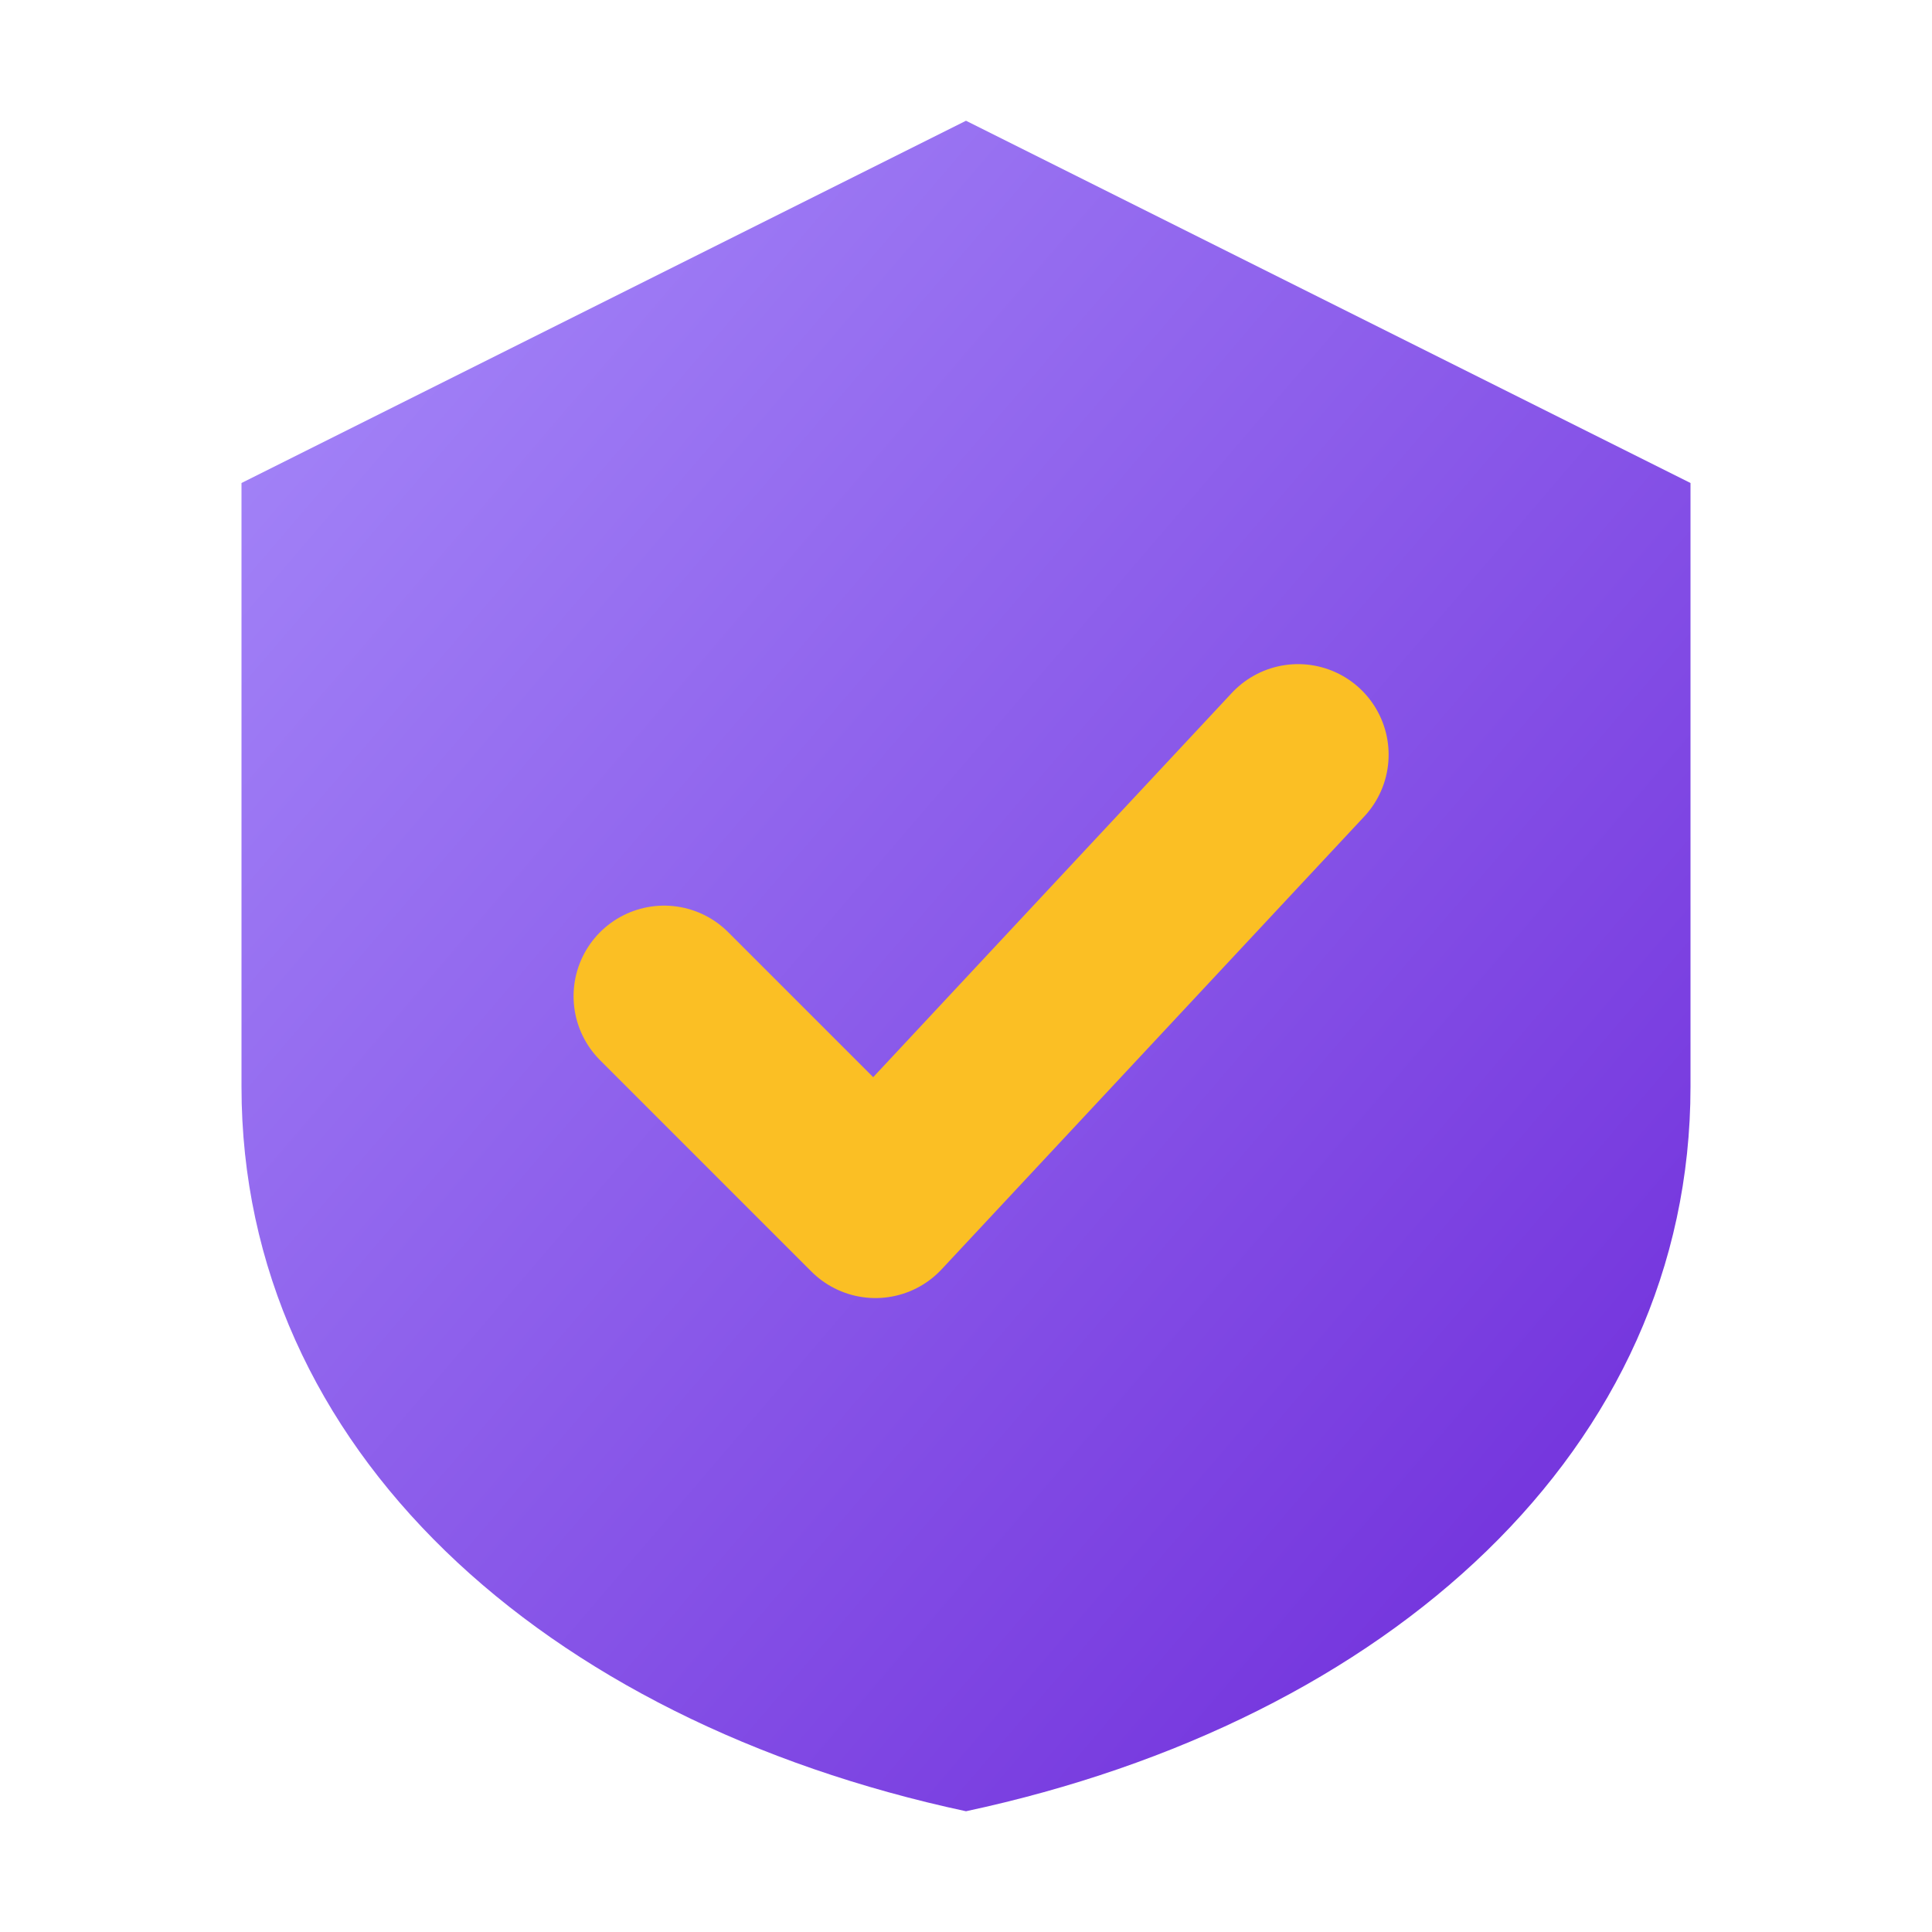
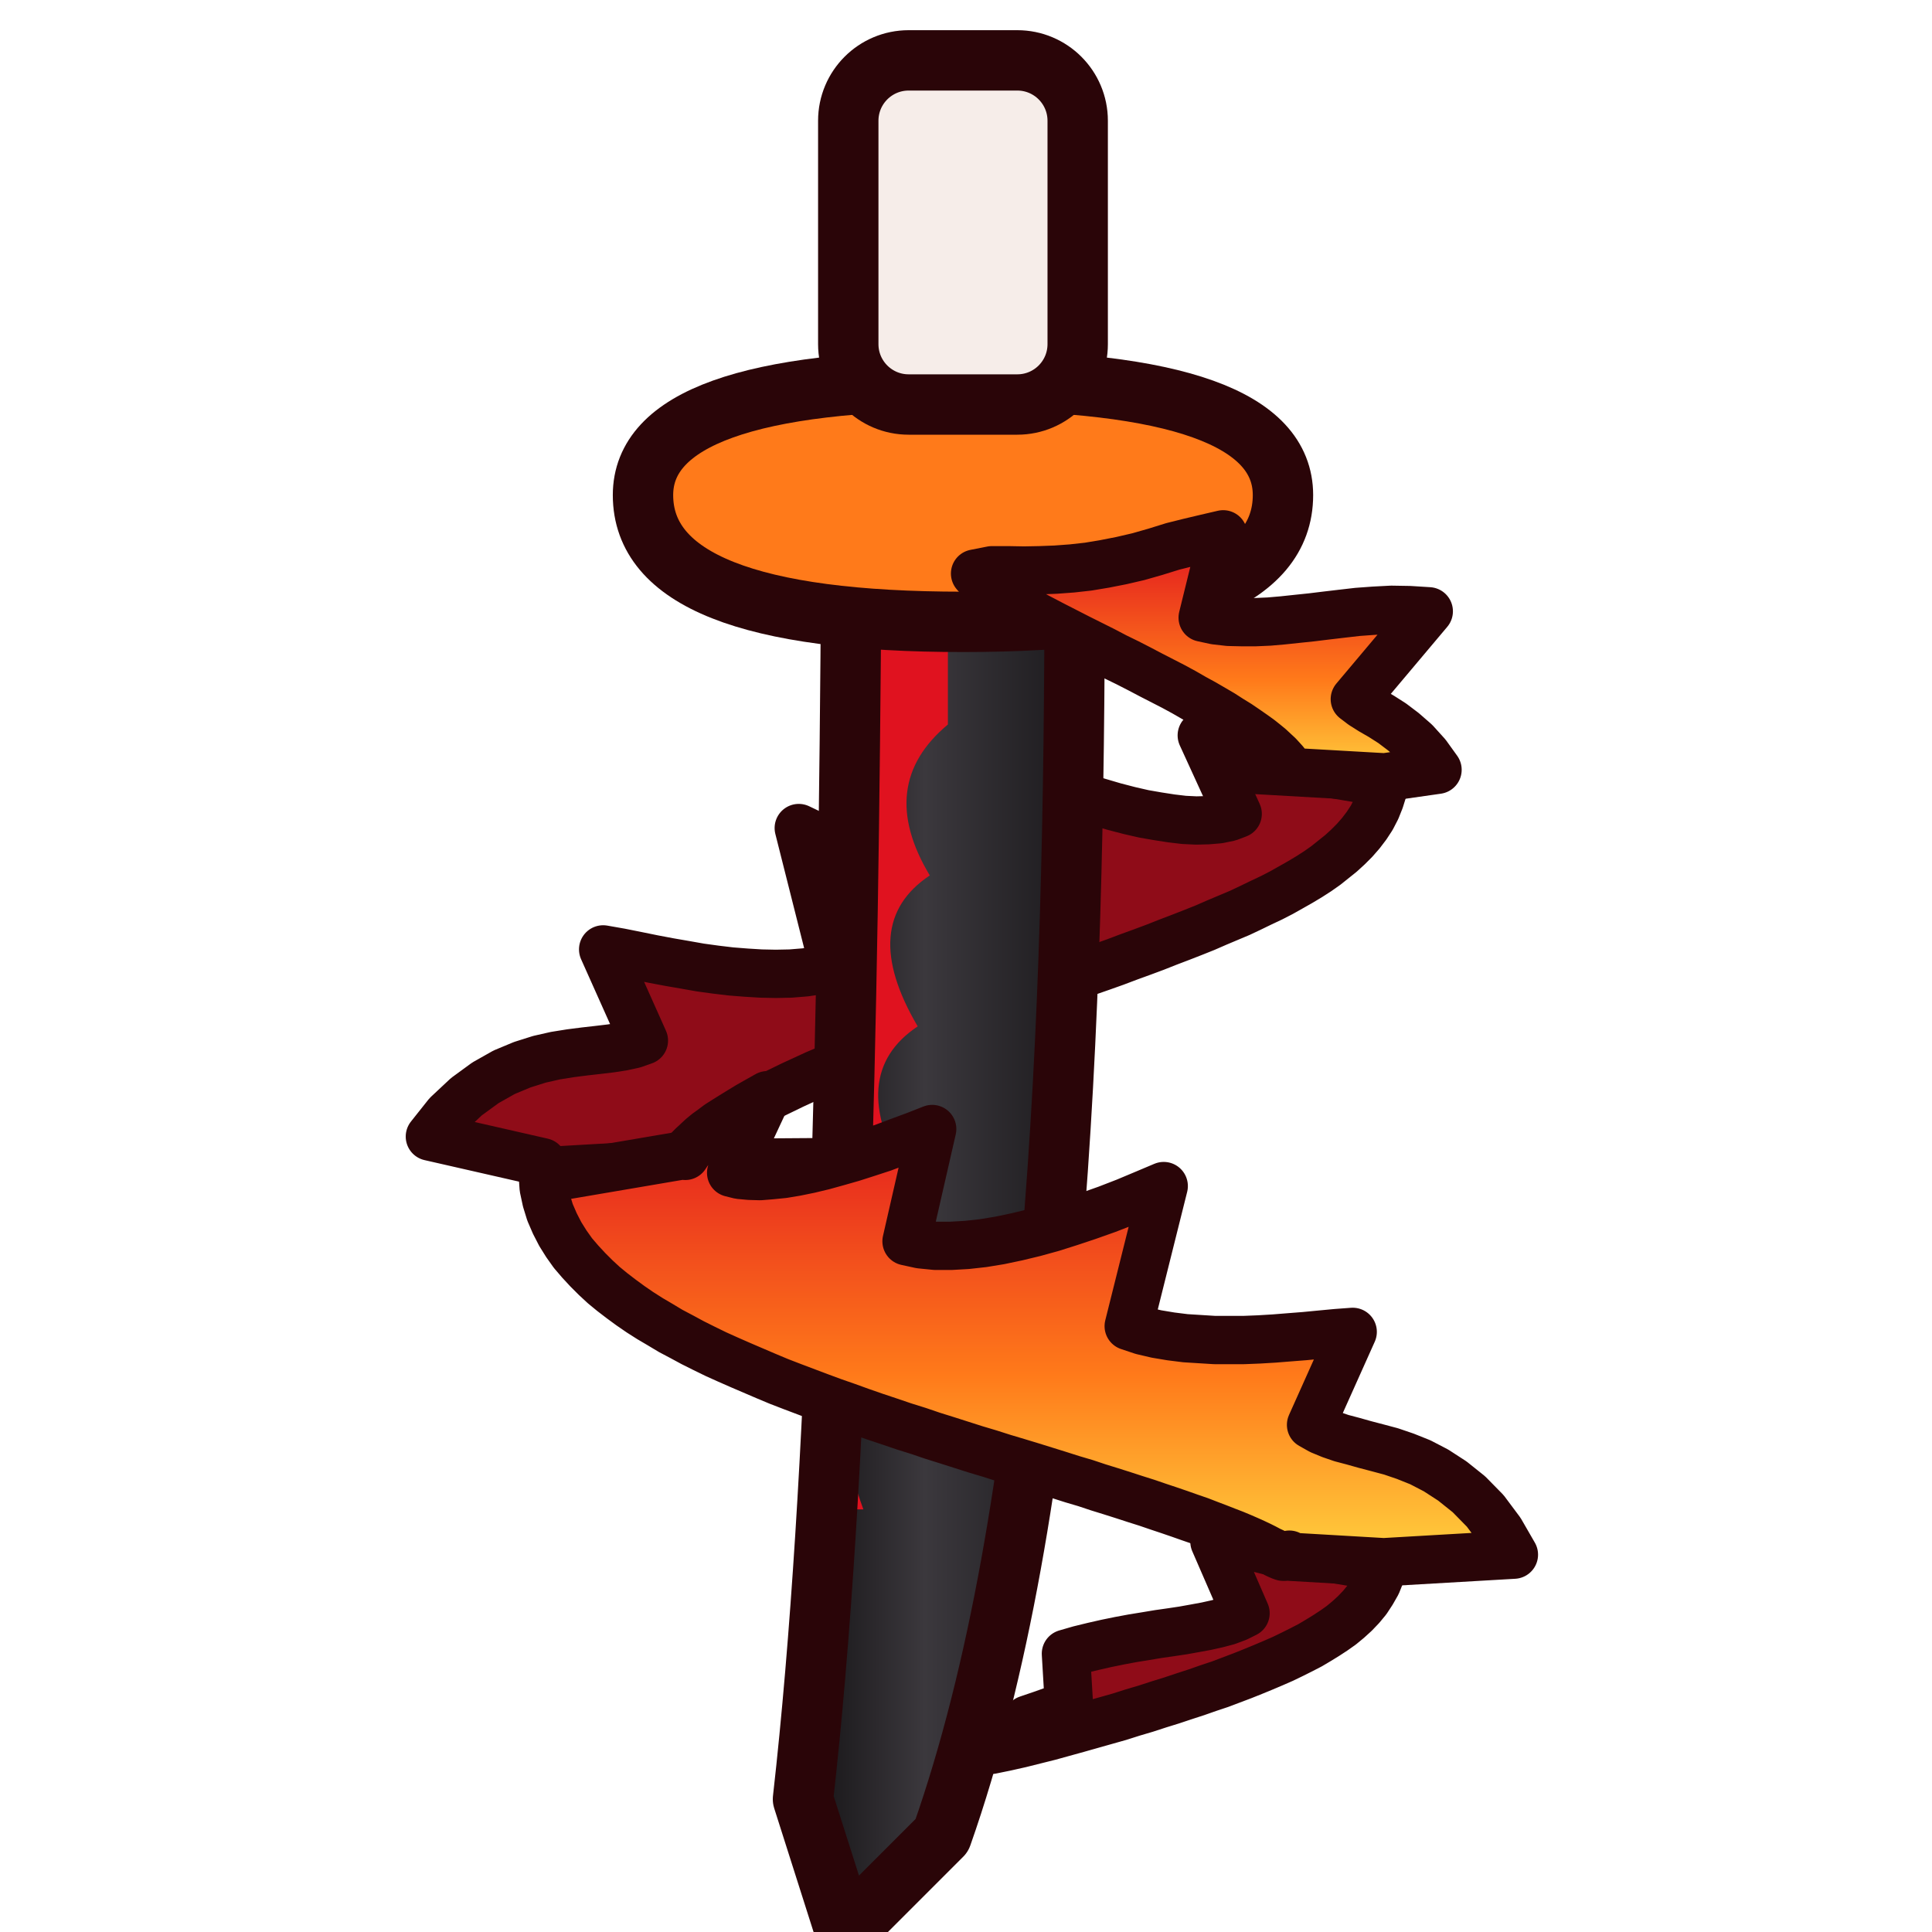
<svg xmlns="http://www.w3.org/2000/svg" viewBox="0 0 64 64">
  <defs>
-     <linearGradient id="g" x1="0" y1="0" x2="1" y2="1">
-       <stop offset="0" stop-color="#a78bfa" />
-       <stop offset="1" stop-color="#6d28d9" />
+     <linearGradient id="steel" x1="0" x2="1">
+       <stop offset="0" stop-color="#1c1a1d" />
+       <stop offset=".55" stop-color="#3b383d" />
+       <stop offset="1" stop-color="#141214" />
+     </linearGradient>
+     <linearGradient id="spiralFire" x1="0" y1="1" x2="0" y2="0">
+       <stop offset="0" stop-color="#ffd23f" />
+       <stop offset=".4" stop-color="#ff7a1a" />
+       <stop offset="1" stop-color="#e0121f" />
    </linearGradient>
  </defs>
-   <path d="M32 4 56 16v20c0 12-10 21-24 24C18 57 8 48 8 36V16Z" fill="url(#g)" />
-   <path d="m22 33 7 7 14-15" fill="none" stroke="#fbbf24" stroke-width="6" stroke-linecap="round" stroke-linejoin="round" />
+   <path d="M42.73 25.40 L42.68 25.47 L42.61 25.44 L42.52 25.41 L42.40 25.37 L42.26 25.32 L42.11 25.27 L41.93 25.20 L41.73 25.13 L41.51 25.05 L41.28 24.96 L41.02 24.85 L40.75 24.75 L40.45 24.63 L40.14 24.50 L39.81 24.36 L41.00 26.96 L40.71 27.07 L40.37 27.14 L40.01 27.17 L39.63 27.18 L39.22 27.16 L38.80 27.11 L38.35 27.04 L37.89 26.96 L37.41 26.85 L36.91 26.72 L36.40 26.57 L35.88 26.41 L35.34 26.23 L34.79 26.03 L34.23 25.81 L35.08 29.53 L34.61 29.63 L34.11 29.68 L33.59 29.67 L33.06 29.63 L32.51 29.56 L31.95 29.46 L31.38 29.32 L30.79 29.17 L30.20 28.98 L29.60 28.78 L28.99 28.55 L28.37 28.30 L27.74 28.03 L27.11 27.74 L26.46 27.43 L27.62 32.03 L27.15 32.14 L26.68 32.21 L26.19 32.25 L25.70 32.26 L25.21 32.25 L24.72 32.22 L24.21 32.18 L23.71 32.12 L23.20 32.05 L22.69 31.96 L22.17 31.87 L21.64 31.77 L21.10 31.66 L20.55 31.55 L19.98 31.45 L21.33 34.47 L20.99 34.59 L20.62 34.67 L20.23 34.73 L19.81 34.78 L19.37 34.83 L18.90 34.89 L18.40 34.97 L17.87 35.09 L17.30 35.27 L16.70 35.52 L16.08 35.87 L15.45 36.33 L14.82 36.92 L14.24 37.65 L17.97 38.50 L17.96 38.80 L22.66 38.53 L26.89 38.50 L22.59 38.60 L22.54 38.68 L22.50 38.73 L22.45 38.76 L22.42 38.76 L22.40 38.72 L22.41 38.67 L22.44 38.59 L22.49 38.49 L22.57 38.37 L22.67 38.25 L22.79 38.11 L22.94 37.96 L23.12 37.81 L23.31 37.65 L23.53 37.49 L23.76 37.33 L24.02 37.16 L24.29 36.99 L24.58 36.82 L24.89 36.64 L25.21 36.47 L25.54 36.29 L25.89 36.12 L26.26 35.94 L26.63 35.77 L27.02 35.59 L27.42 35.42 L27.83 35.24 L28.25 35.07 L28.67 34.89 L29.11 34.72 L29.55 34.55 L30.00 34.37 L30.45 34.20 L30.91 34.03 L31.37 33.86 L31.83 33.69 L32.30 33.52 L32.77 33.35 L33.24 33.19 L33.71 33.02 L34.18 32.85 L34.64 32.69 L35.11 32.52 L35.57 32.36 L36.03 32.19 L36.49 32.03 L36.94 31.87 L37.39 31.70 L37.83 31.54 L38.26 31.38 L38.69 31.21 L39.11 31.05 L39.52 30.89 L39.92 30.73 L40.31 30.56 L40.69 30.40 L41.07 30.24 L41.43 30.07 L41.78 29.90 L42.12 29.74 L42.45 29.57 L42.77 29.39 L43.07 29.22 L43.37 29.04 L43.65 28.86 L43.92 28.67 L44.17 28.47 L44.42 28.27 L44.65 28.06 L44.87 27.84 L45.08 27.60 L45.27 27.35 L45.44 27.09 L45.59 26.80 L45.71 26.50 L45.81 26.18 L45.85 25.93Z" fill="#8f0c18" stroke="#2a0508" stroke-width="1.6" stroke-linejoin="round" />
+   <path d="M42.77 51.40 L42.76 51.48 L42.72 51.48 L42.66 51.47 L42.56 51.46 L42.45 51.44 L42.30 51.42 L42.14 51.39 L41.95 51.35 L41.75 51.30 L41.52 51.25 L41.27 51.18 L41.01 51.12 L40.76 51.10 L40.50 51.08 L40.23 51.07 L41.26 53.44 L40.98 53.58 L40.66 53.70 L40.32 53.79 L39.96 53.87 L39.58 53.94 L39.19 54.01 L38.79 54.07 L38.37 54.13 L37.95 54.20 L37.52 54.27 L37.09 54.35 L36.65 54.44 L36.21 54.54 L35.76 54.65 L35.31 54.78 L35.41 56.46 L34.96 56.64 L34.51 56.80 L34.04 56.96 L33.62 57.26 L33.17 57.48 L32.72 57.70 L32.30 58.00 L32.30 58.00 L32.82 57.97 L33.31 57.87 L33.80 57.76 L34.28 57.64 L34.76 57.52 L35.23 57.39 L35.70 57.26 L36.16 57.13 L36.62 57.00 L37.08 56.87 L37.52 56.73 L37.96 56.60 L38.39 56.46 L38.81 56.33 L39.23 56.19 L39.63 56.06 L40.03 55.92 L40.42 55.79 L40.79 55.65 L41.16 55.51 L41.51 55.37 L41.85 55.23 L42.18 55.09 L42.50 54.95 L42.81 54.80 L43.11 54.65 L43.40 54.50 L43.67 54.34 L43.93 54.18 L44.19 54.01 L44.43 53.84 L44.66 53.65 L44.88 53.45 L45.09 53.23 L45.28 53.00 L45.45 52.74 L45.61 52.46 L45.73 52.16 L45.82 51.92Z" fill="#8f0c18" stroke="#2a0508" stroke-width="1.6" stroke-linejoin="round" />
+   <g transform="rotate(180 32 32)">
+     <clipPath id="fb">
+       <path d="M28.4 45 C28.4 30 29 14 32.8 3.2 L36 0 L37.4 4.4 C36.2 15 35.9 30 35.8 45 Z" />
+     </clipPath>
+     <path d="M28.4 45 C28.4 30 29 14 32.8 3.2 L36 0 L37.4 4.4 C36.2 15 35.9 30 35.8 45 Z" fill="url(#steel)" />
+     <path clip-path="url(#fb)" fill="#e0121f" d="M32.6 45 L32.6 40 Q35 38 33.2 35 Q35.6 33.4 33.6 30 Q36 28.4 34 25 Q36.4 23.4 34.6 20 Q37 18.4 35.4 14 L41 14 L41 45 Z" />
+     <path d="M28.4 45 C28.4 30 29 14 32.8 3.2 L36 0 L37.4 4.4 C36.2 15 35.9 30 35.8 45 Z" fill="none" stroke="#2a0508" stroke-width="2" stroke-linejoin="round" />
+     <path d="M21.5 47.6 Q21.5 43.4 32.1 43.4 Q42.7 43.4 42.7 47.6 Q42.7 51.4 32.1 51.4 Q21.5 51.4 21.5 47.6 Z" fill="#ff7a1a" stroke="#2a0508" stroke-width="2" />
+     <rect x="28.3" y="50.6" width="7.6" height="11.4" rx="2" fill="#f6ede9" stroke="#2a0508" stroke-width="2" />
+   </g>
+   <path d="M32.30 19.00 L32.68 19.43 L33.10 19.72 L33.54 19.98 L33.98 20.23 L34.41 20.46 L34.85 20.69 L35.28 20.91 L35.71 21.13 L36.13 21.34 L36.55 21.55 L36.95 21.76 L37.36 21.96 L37.75 22.16 L38.13 22.36 L38.50 22.55 L38.87 22.74 L39.22 22.93 L39.55 23.12 L39.88 23.30 L40.19 23.48 L40.48 23.65 L40.76 23.83 L41.02 23.99 L41.27 24.16 L41.50 24.32 L41.71 24.47 L41.90 24.62 L42.07 24.76 L42.22 24.90 L42.35 25.02 L42.46 25.14 L42.55 25.24 L42.62 25.33 L42.66 25.41 L42.69 25.47 L42.71 25.50 L42.71 25.52 L42.71 25.53 L42.71 25.52 L42.71 25.50 L40.62 25.45 L45.87 25.75 L47.62 25.50 L47.26 25.00 L46.88 24.58 L46.49 24.24 L46.12 23.96 L45.76 23.73 L45.43 23.54 L45.13 23.35 L44.88 23.16 L47.33 20.25 L46.69 20.21 L46.09 20.20 L45.52 20.23 L44.97 20.27 L44.45 20.33 L43.94 20.39 L43.45 20.45 L42.97 20.50 L42.50 20.55 L42.04 20.59 L41.58 20.61 L41.14 20.61 L40.70 20.60 L40.26 20.55 L39.84 20.46 L40.52 17.70 L39.96 17.83 L39.41 17.96 L38.85 18.10 L38.27 18.28 L37.71 18.44 L37.15 18.57 L36.59 18.68 L36.05 18.77 L35.51 18.83 L34.97 18.87 L34.44 18.89 L33.92 18.90 L33.39 18.89 L32.86 18.89 L32.30 19.00Z" fill="url(#spiralFire)" stroke="#2a0508" stroke-width="1.6" stroke-linejoin="round" />
+   <path d="M17.99 39.06 L18.01 39.35 L18.10 39.77 L18.22 40.16 L18.38 40.53 L18.56 40.88 L18.76 41.20 L18.98 41.51 L19.22 41.79 L19.47 42.06 L19.73 42.32 L20.00 42.57 L20.28 42.80 L20.58 43.03 L20.88 43.25 L21.20 43.47 L21.53 43.68 L21.87 43.88 L22.22 44.09 L22.58 44.28 L22.95 44.48 L23.33 44.67 L23.72 44.86 L24.12 45.04 L24.53 45.22 L24.95 45.40 L25.37 45.58 L25.80 45.76 L26.24 45.93 L26.69 46.10 L27.14 46.27 L27.60 46.44 L28.06 46.60 L28.53 46.77 L28.99 46.93 L29.47 47.09 L29.94 47.25 L30.42 47.40 L30.89 47.56 L31.37 47.71 L31.84 47.86 L32.31 48.01 L32.78 48.15 L33.25 48.30 L33.72 48.44 L34.18 48.58 L34.63 48.72 L35.08 48.86 L35.52 49.00 L35.96 49.13 L36.38 49.27 L36.80 49.40 L37.21 49.53 L37.61 49.66 L37.99 49.78 L38.37 49.91 L38.73 50.03 L39.08 50.15 L39.42 50.27 L39.74 50.38 L40.05 50.50 L40.34 50.61 L40.62 50.72 L40.88 50.82 L41.12 50.92 L41.35 51.02 L41.55 51.11 L41.74 51.20 L41.90 51.28 L42.05 51.36 L42.18 51.42 L42.29 51.48 L42.38 51.52 L42.45 51.55 L42.51 51.57 L42.56 51.57 L42.60 51.56 L42.64 51.55 L42.67 51.52 L42.71 51.50 L42.75 51.57 L45.84 51.75 L50.15 51.50 L49.70 50.72 L49.20 50.05 L48.66 49.50 L48.11 49.06 L47.57 48.71 L47.05 48.44 L46.55 48.24 L46.08 48.08 L45.63 47.96 L45.21 47.85 L44.82 47.74 L44.44 47.64 L44.09 47.52 L43.75 47.38 L43.43 47.20 L44.81 44.12 L44.27 44.16 L43.74 44.21 L43.22 44.26 L42.71 44.30 L42.21 44.34 L41.71 44.37 L41.21 44.39 L40.72 44.39 L40.23 44.39 L39.75 44.36 L39.27 44.33 L38.79 44.27 L38.31 44.19 L37.84 44.08 L37.39 43.93 L38.55 39.29 L37.91 39.56 L37.29 39.82 L36.67 40.06 L36.05 40.28 L35.45 40.48 L34.85 40.67 L34.27 40.83 L33.69 40.97 L33.12 41.09 L32.57 41.18 L32.03 41.24 L31.50 41.27 L30.99 41.27 L30.49 41.22 L30.03 41.12 L30.88 37.40 L30.32 37.62 L29.78 37.82 L29.25 38.02 L28.73 38.19 L28.23 38.35 L27.74 38.49 L27.27 38.62 L26.81 38.73 L26.37 38.82 L25.95 38.89 L25.55 38.93 L25.18 38.96 L24.83 38.95 L24.50 38.92 L24.22 38.85 L25.42 36.28 L25.10 36.46 L24.80 36.63 L24.52 36.80 L24.26 36.96 L24.02 37.11 L23.80 37.25 L23.60 37.40 L23.42 37.53 L23.25 37.67 L23.11 37.80 L22.98 37.93 L22.87 38.05 L22.78 38.17 L22.70 38.29 L22.63 38.27Z" fill="url(#spiralFire)" stroke="#2a0508" stroke-width="1.6" stroke-linejoin="round" />
</svg>
